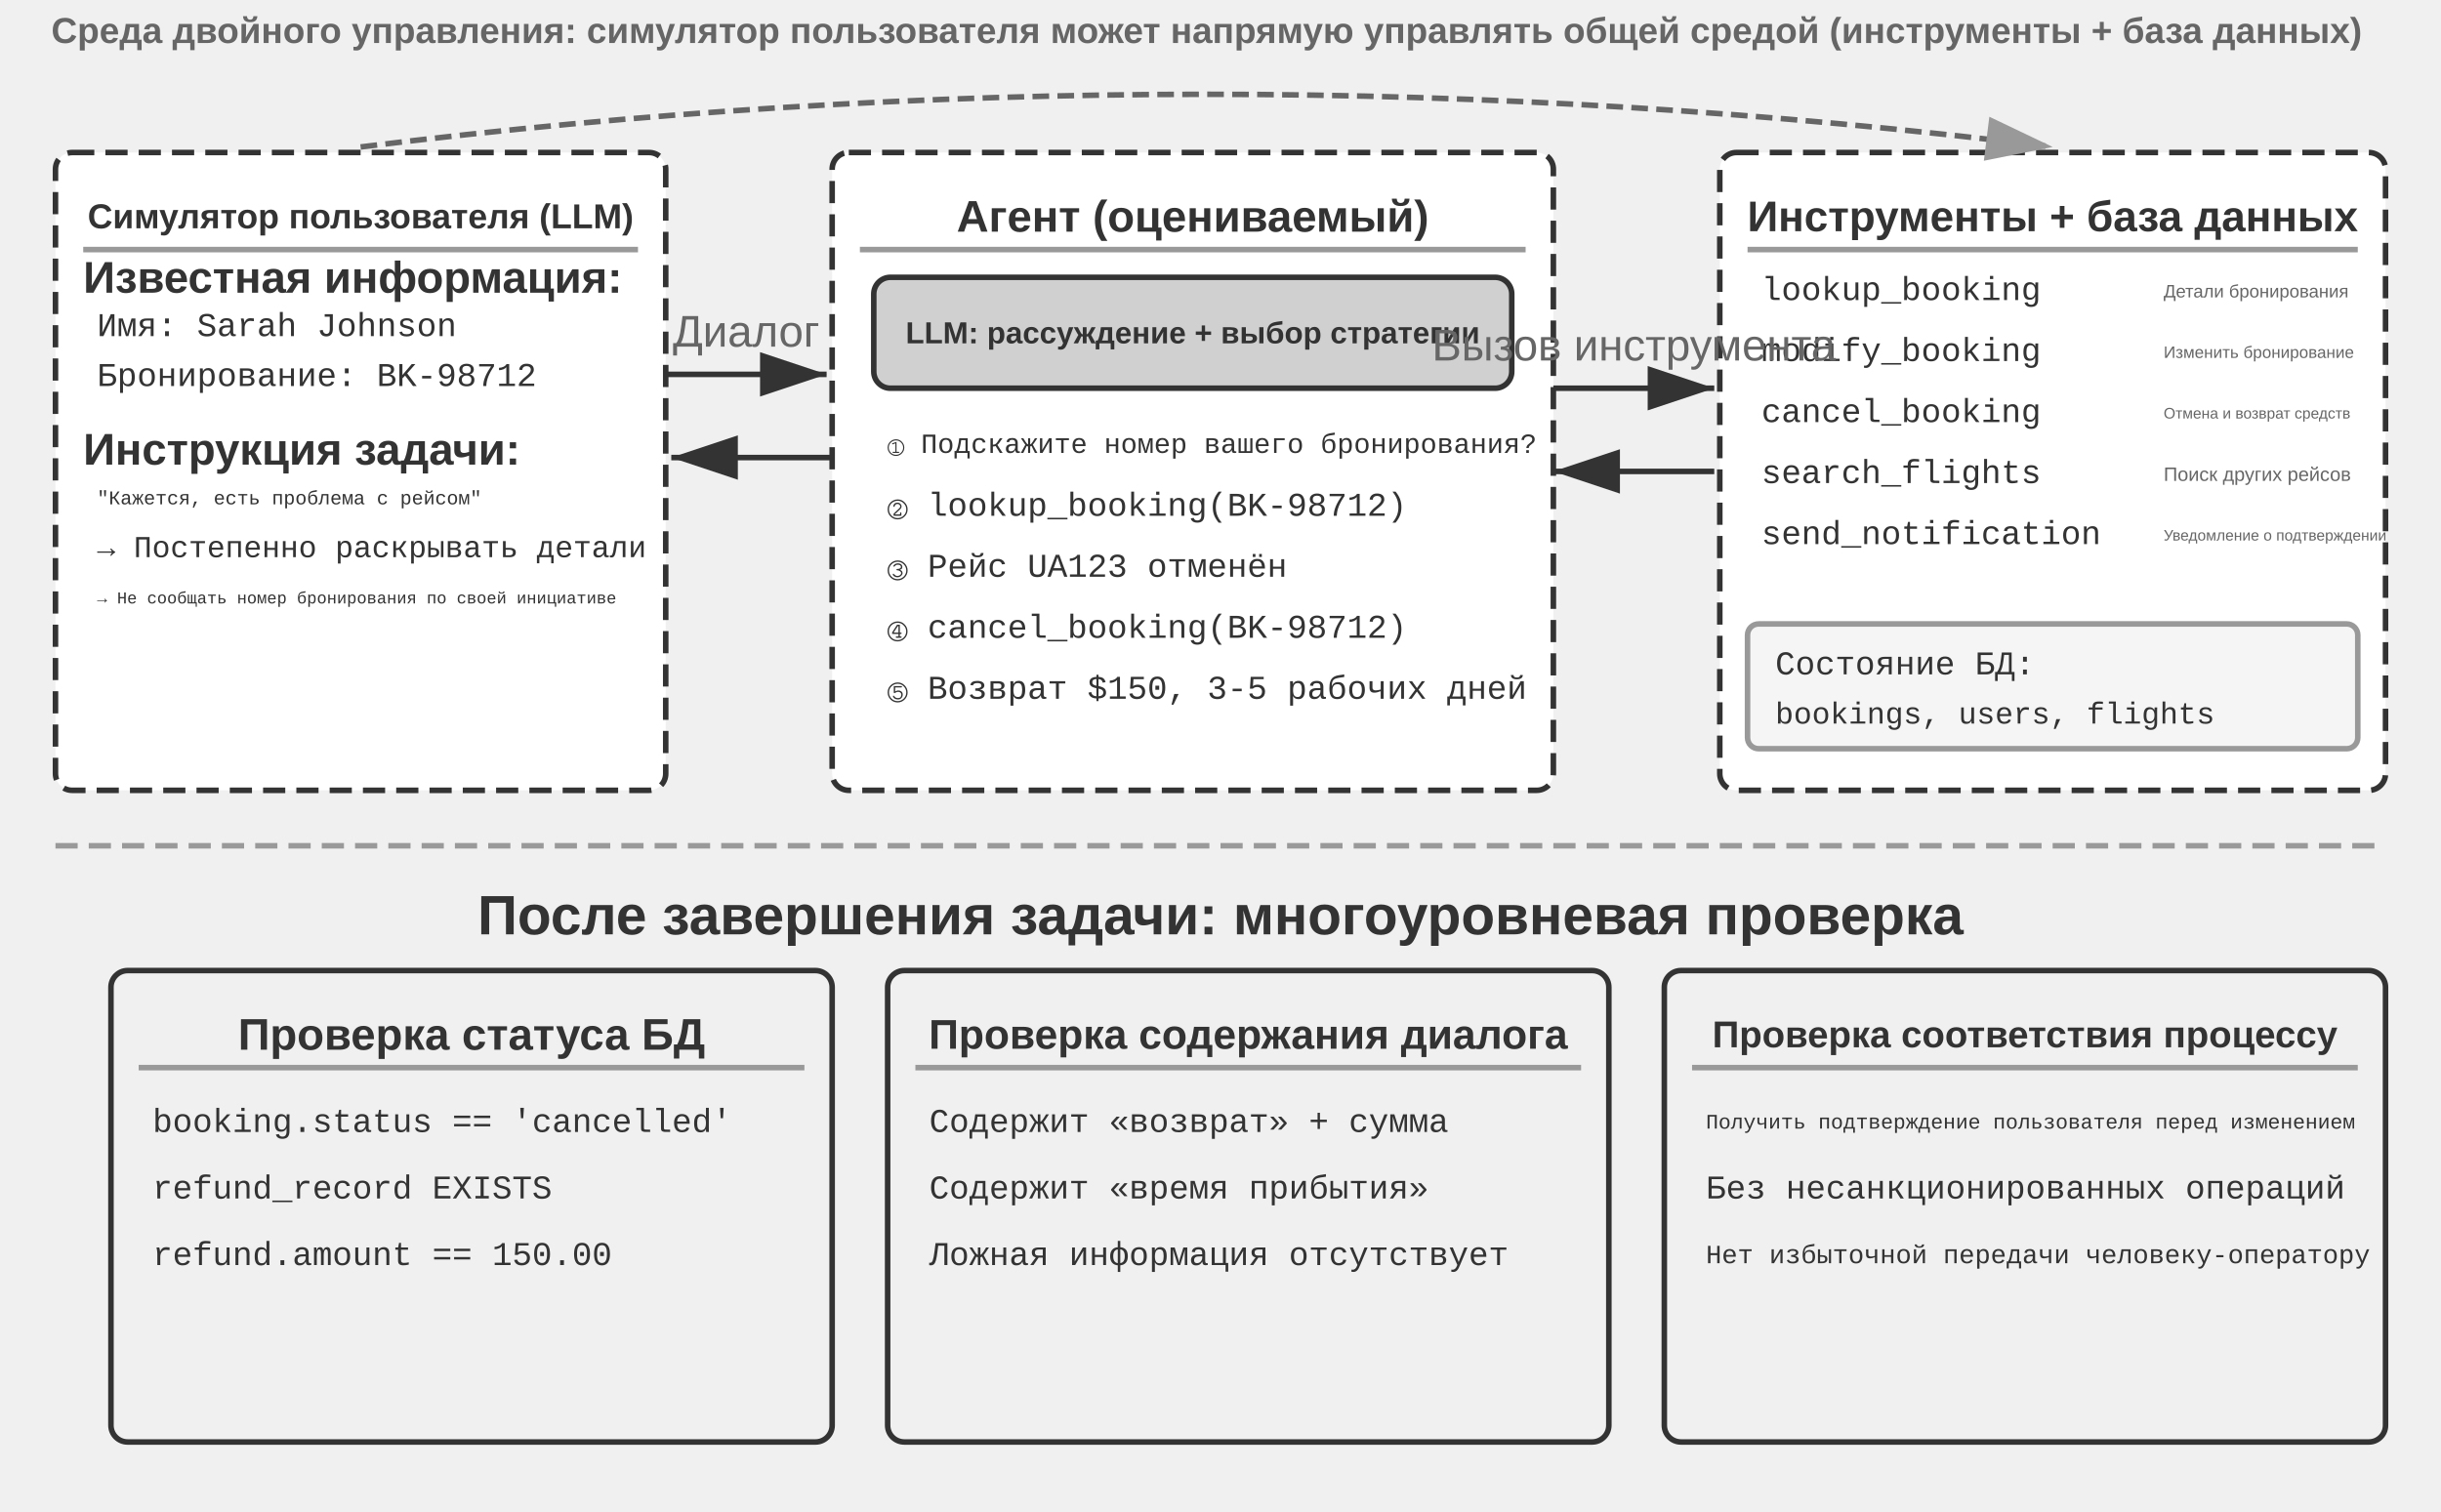
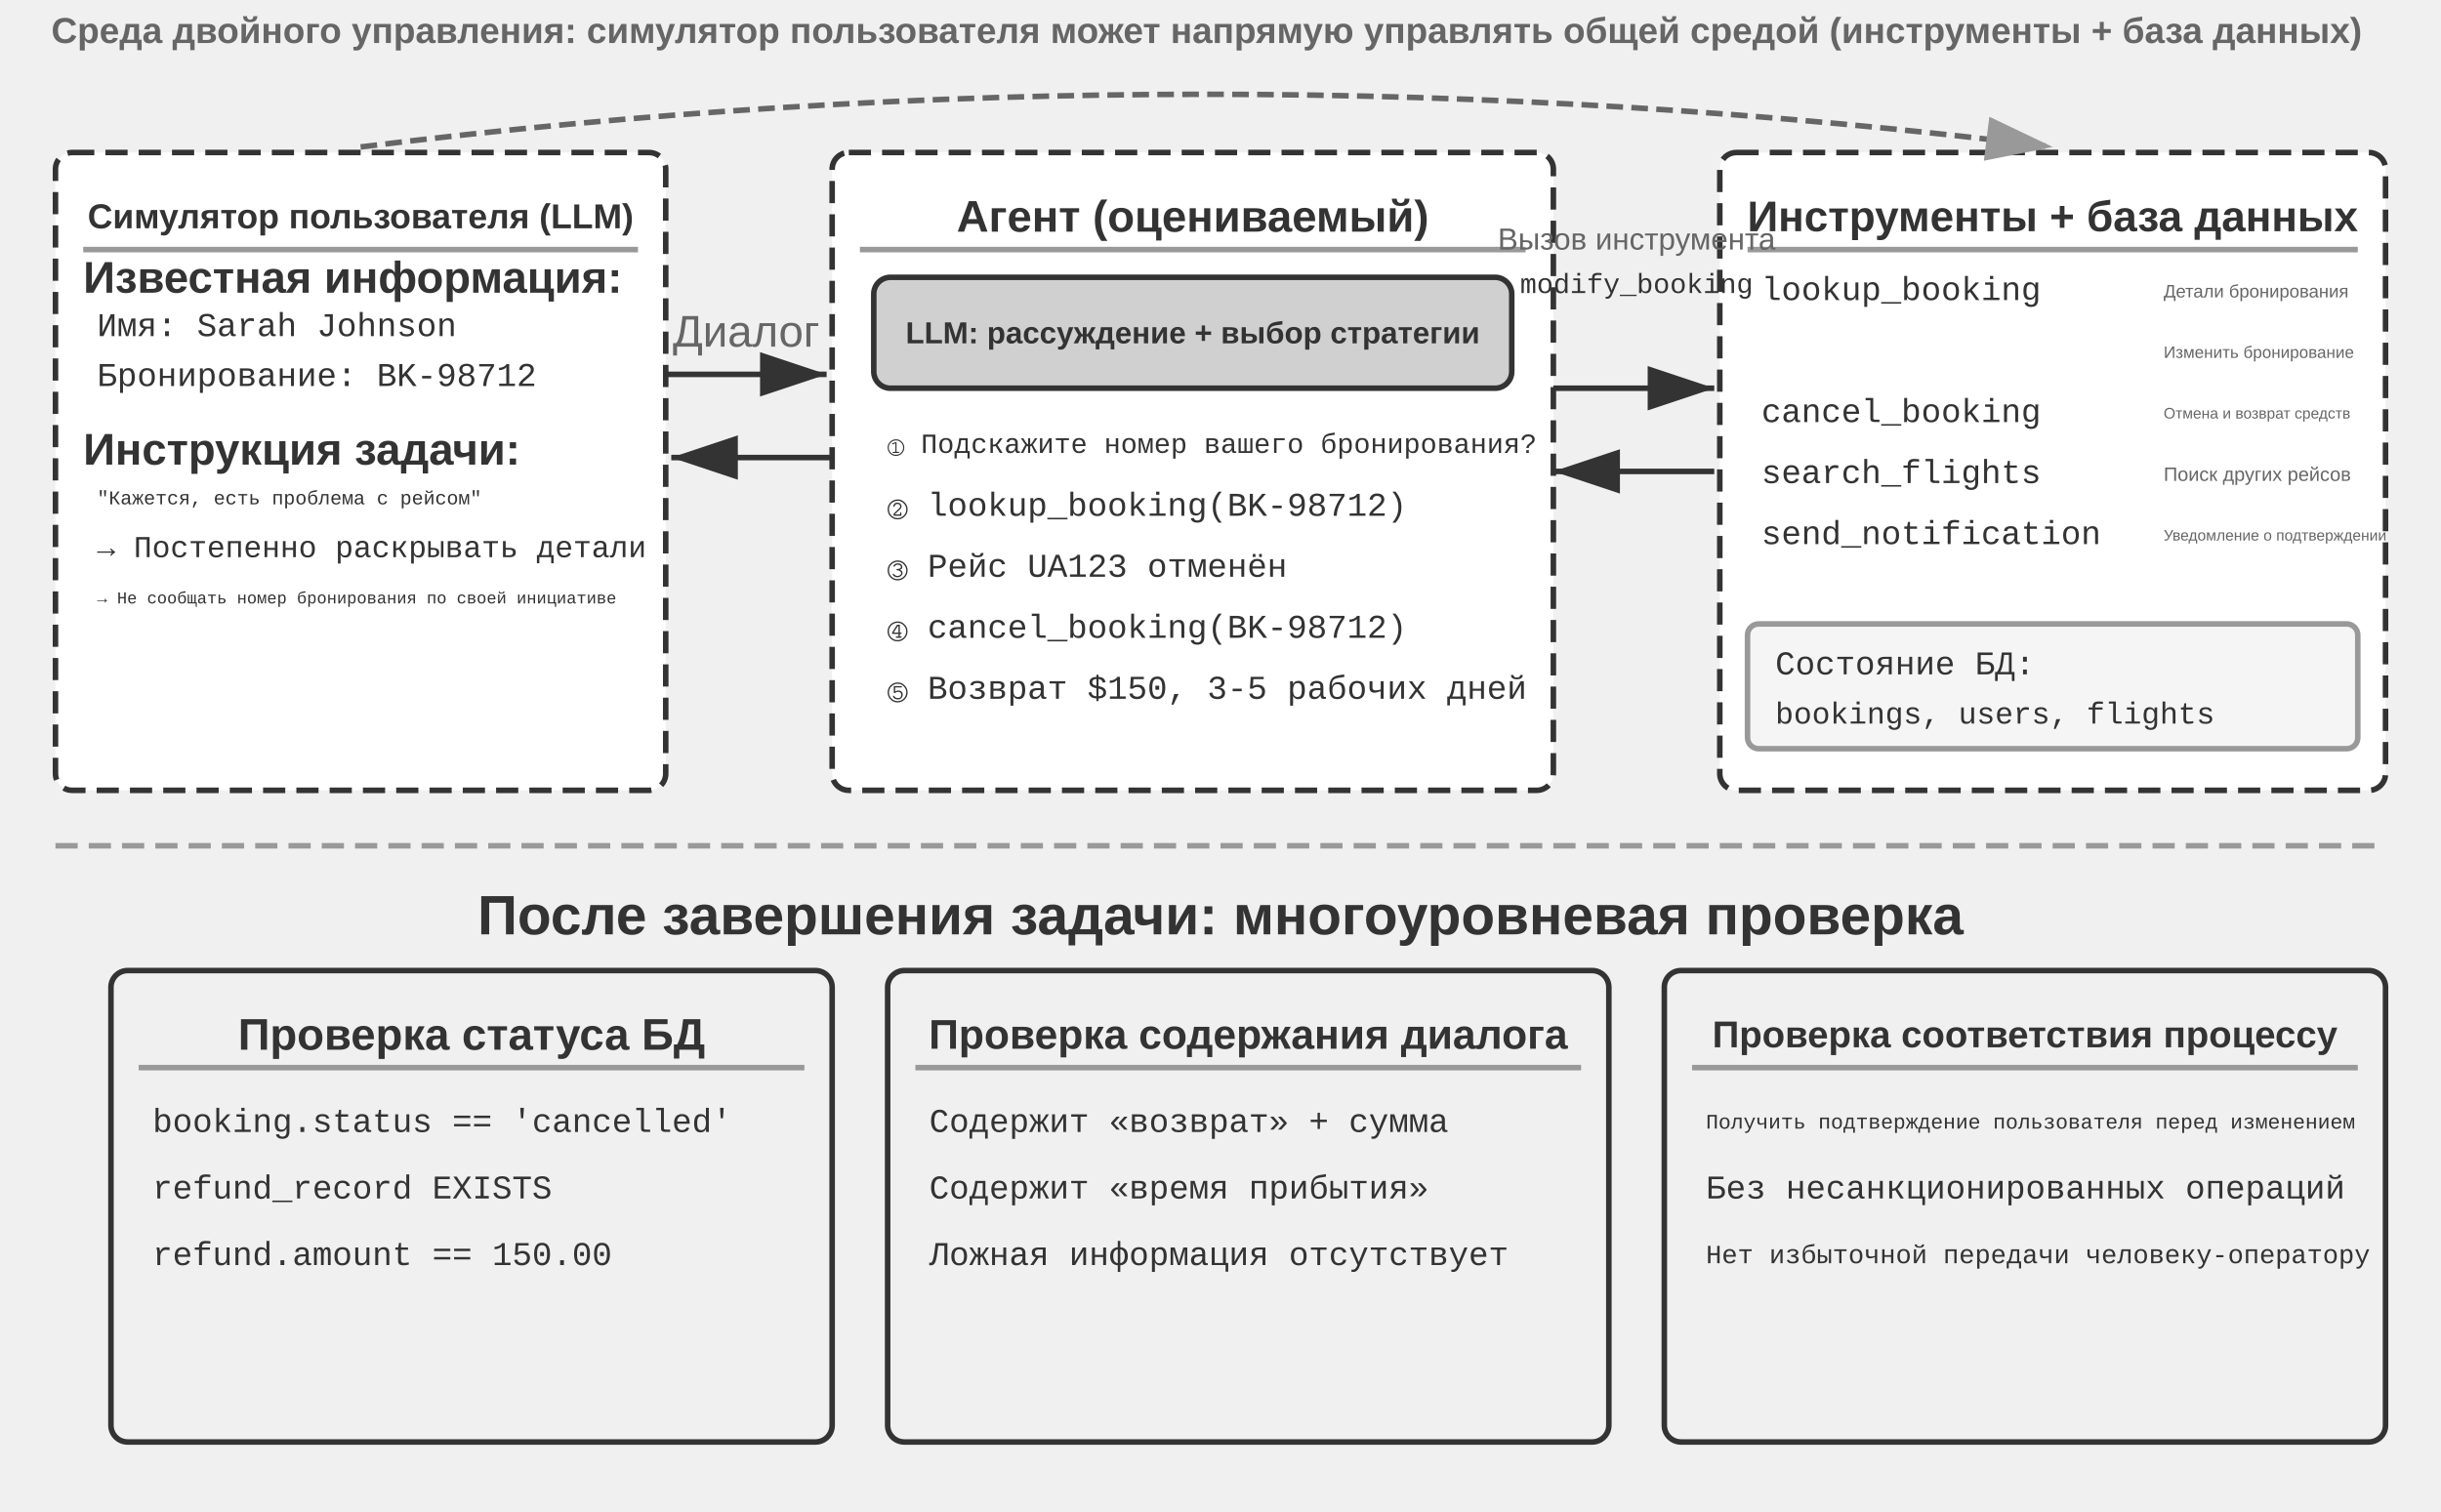
<svg xmlns="http://www.w3.org/2000/svg" viewBox="0 15 880 545" width="880" height="545" style="background:#ffffff">
  <defs>
    <marker id="ah" markerWidth="12" markerHeight="8" refX="12" refY="4" orient="auto">
      <polygon points="0 0, 12 4, 0 8" fill="#333333" />
    </marker>
    <marker id="ah-light" markerWidth="12" markerHeight="8" refX="12" refY="4" orient="auto">
      <polygon points="0 0, 12 4, 0 8" fill="#999999" />
    </marker>
  </defs>
  <rect x="20" y="70" width="220" height="230" rx="6" fill="#ffffff" stroke="#333333" stroke-width="2" stroke-dasharray="8,4" />
  <text x="130" y="93" font-family="Arial, 'Helvetica Neue', Helvetica, 'PingFang SC', 'Microsoft YaHei', sans-serif" font-size="12.5" fill="#333333" text-anchor="middle" dominant-baseline="central" font-weight="bold">Симулятор пользователя (LLM)</text>
  <line x1="30" y1="105" x2="230" y2="105" stroke="#999999" stroke-width="2" />
  <text x="30" y="115" font-family="Arial, 'Helvetica Neue', Helvetica, 'PingFang SC', 'Microsoft YaHei', sans-serif" font-size="16" fill="#333333" text-anchor="start" dominant-baseline="central" font-weight="bold">Известная информация:</text>
  <text x="35" y="133" font-family="'Courier New', Courier, monospace" font-size="12" fill="#333333" text-anchor="start" dominant-baseline="central">Имя: Sarah Johnson</text>
  <text x="35" y="151" font-family="'Courier New', Courier, monospace" font-size="12" fill="#333333" text-anchor="start" dominant-baseline="central">Бронирование: BK-98712</text>
  <text x="30" y="177" font-family="Arial, 'Helvetica Neue', Helvetica, 'PingFang SC', 'Microsoft YaHei', sans-serif" font-size="16" fill="#333333" text-anchor="start" dominant-baseline="central" font-weight="bold">Инструкция задачи:</text>
  <text x="35" y="195" font-family="'Courier New', Courier, monospace" font-size="7" fill="#333333" text-anchor="start" dominant-baseline="central">"Кажется, есть проблема с рейсом"</text>
  <text x="35" y="213" font-family="'Courier New', Courier, monospace" font-size="11" fill="#333333" text-anchor="start" dominant-baseline="central">→ Постепенно раскрывать детали</text>
  <text x="35" y="231" font-family="'Courier New', Courier, monospace" font-size="6" fill="#333333" text-anchor="start" dominant-baseline="central">→ Не сообщать номер бронирования по своей инициативе</text>
  <rect x="300" y="70" width="260" height="230" rx="6" fill="#ffffff" stroke="#333333" stroke-width="2" stroke-dasharray="8,4" />
  <text x="430" y="93" font-family="Arial, 'Helvetica Neue', Helvetica, 'PingFang SC', 'Microsoft YaHei', sans-serif" font-size="16" fill="#333333" text-anchor="middle" dominant-baseline="central" font-weight="bold">Агент (оцениваемый)</text>
  <line x1="310" y1="105" x2="550" y2="105" stroke="#999999" stroke-width="2" />
  <rect x="315" y="115" width="230" height="40" rx="6" fill="#d0d0d0" stroke="#333333" stroke-width="2" />
  <text x="430" y="135" font-family="Arial, 'Helvetica Neue', Helvetica, 'PingFang SC', 'Microsoft YaHei', sans-serif" font-size="11" fill="#333333" text-anchor="middle" dominant-baseline="central" font-weight="bold">LLM: рассуждение + выбор стратегии</text>
  <text x="320" y="175" font-family="'Courier New', Courier, monospace" font-size="10" fill="#333333" text-anchor="start" dominant-baseline="central">① Подскажите номер вашего бронирования?</text>
  <text x="320" y="197" font-family="'Courier New', Courier, monospace" font-size="12" fill="#333333" text-anchor="start" dominant-baseline="central">② lookup_booking(BK-98712)</text>
  <text x="320" y="219" font-family="'Courier New', Courier, monospace" font-size="12" fill="#333333" text-anchor="start" dominant-baseline="central">③ Рейс UA123 отменён</text>
  <text x="320" y="241" font-family="'Courier New', Courier, monospace" font-size="12" fill="#333333" text-anchor="start" dominant-baseline="central">④ cancel_booking(BK-98712)</text>
  <text x="320" y="263" font-family="'Courier New', Courier, monospace" font-size="12" fill="#333333" text-anchor="start" dominant-baseline="central">⑤ Возврат $150, 3-5 рабочих дней</text>
  <rect x="620" y="70" width="240" height="230" rx="6" fill="#ffffff" stroke="#333333" stroke-width="2" stroke-dasharray="8,4" />
  <text x="740" y="93" font-family="Arial, 'Helvetica Neue', Helvetica, 'PingFang SC', 'Microsoft YaHei', sans-serif" font-size="15.5" fill="#333333" text-anchor="middle" dominant-baseline="central" font-weight="bold">Инструменты + база данных</text>
  <line x1="630" y1="105" x2="850" y2="105" stroke="#999999" stroke-width="2" />
  <text x="635" y="120" font-family="'Courier New', Courier, monospace" font-size="12" fill="#333333" text-anchor="start" dominant-baseline="central">lookup_booking</text>
  <text x="780" y="120" font-family="Arial, 'Helvetica Neue', Helvetica, 'PingFang SC', 'Microsoft YaHei', sans-serif" font-size="6.5" fill="#666666" text-anchor="start" dominant-baseline="central" font-weight="normal">Детали бронирования</text>
-   <text x="635" y="142" font-family="'Courier New', Courier, monospace" font-size="12" fill="#333333" text-anchor="start" dominant-baseline="central">modify_booking</text>
+   <text x="590" y="118" font-family="'Courier New', Courier, monospace" font-size="10" fill="#333333" text-anchor="middle" dominant-baseline="central">modify_booking</text>
  <text x="780" y="142" font-family="Arial, 'Helvetica Neue', Helvetica, 'PingFang SC', 'Microsoft YaHei', sans-serif" font-size="6" fill="#666666" text-anchor="start" dominant-baseline="central" font-weight="normal">Изменить бронирование</text>
  <text x="635" y="164" font-family="'Courier New', Courier, monospace" font-size="12" fill="#333333" text-anchor="start" dominant-baseline="central">cancel_booking</text>
  <text x="780" y="164" font-family="Arial, 'Helvetica Neue', Helvetica, 'PingFang SC', 'Microsoft YaHei', sans-serif" font-size="5.5" fill="#666666" text-anchor="start" dominant-baseline="central" font-weight="normal">Отмена и возврат средств</text>
  <text x="635" y="186" font-family="'Courier New', Courier, monospace" font-size="12" fill="#333333" text-anchor="start" dominant-baseline="central">search_flights</text>
  <text x="780" y="186" font-family="Arial, 'Helvetica Neue', Helvetica, 'PingFang SC', 'Microsoft YaHei', sans-serif" font-size="7" fill="#666666" text-anchor="start" dominant-baseline="central" font-weight="normal">Поиск других рейсов</text>
  <text x="635" y="208" font-family="'Courier New', Courier, monospace" font-size="12" fill="#333333" text-anchor="start" dominant-baseline="central">send_notification</text>
  <text x="780" y="208" font-family="Arial, 'Helvetica Neue', Helvetica, 'PingFang SC', 'Microsoft YaHei', sans-serif" font-size="5.5" fill="#666666" text-anchor="start" dominant-baseline="central" font-weight="normal">Уведомление о подтверждении</text>
  <rect x="630" y="240" width="220" height="45" rx="4" fill="#f5f5f5" stroke="#999999" stroke-width="2" />
  <text x="640" y="255" font-family="'Courier New', Courier, monospace" font-size="12" fill="#333333" text-anchor="start" dominant-baseline="central">Состояние БД:</text>
  <text x="640" y="273" font-family="'Courier New', Courier, monospace" font-size="11" fill="#333333" text-anchor="start" dominant-baseline="central">bookings, users, flights</text>
  <line x1="240" y1="150" x2="298" y2="150" stroke="#333333" stroke-width="2" marker-end="url(#ah)" />
  <text x="269.0" y="140.0" font-family="Arial, 'Helvetica Neue', Helvetica, 'PingFang SC', 'Microsoft YaHei', sans-serif" font-size="16" fill="#666666" text-anchor="middle">Диалог</text>
  <line x1="300" y1="180" x2="242" y2="180" stroke="#333333" stroke-width="2" marker-end="url(#ah)" />
  <line x1="560" y1="155" x2="618" y2="155" stroke="#333333" stroke-width="2" marker-end="url(#ah)" />
-   <text x="589.0" y="145.0" font-family="Arial, 'Helvetica Neue', Helvetica, 'PingFang SC', 'Microsoft YaHei', sans-serif" font-size="16" fill="#666666" text-anchor="middle">Вызов инструмента</text>
+   <text x="590" y="105" font-family="Arial, 'Helvetica Neue', Helvetica, 'PingFang SC', 'Microsoft YaHei', sans-serif" font-size="11" fill="#666666" text-anchor="middle">Вызов инструмента</text>
  <line x1="618" y1="185" x2="560" y2="185" stroke="#333333" stroke-width="2" marker-end="url(#ah)" />
  <path d="M 130,68 Q 435,30 740,68" fill="none" stroke="#666666" stroke-width="2" stroke-dasharray="6,3" marker-end="url(#ah-light)" />
  <text x="435" y="26" font-family="Arial, 'Helvetica Neue', Helvetica, 'PingFang SC', 'Microsoft YaHei', sans-serif" font-size="13" fill="#666666" text-anchor="middle" dominant-baseline="central" font-weight="bold">Среда двойного управления: симулятор пользователя может напрямую управлять общей средой (инструменты + база данных)</text>
  <line x1="20" y1="320" x2="860" y2="320" stroke="#999999" stroke-width="2" stroke-dasharray="8,4" />
  <text x="440.0" y="345" font-family="Arial, 'Helvetica Neue', Helvetica, 'PingFang SC', 'Microsoft YaHei', sans-serif" font-size="20" fill="#333333" text-anchor="middle" dominant-baseline="central" font-weight="bold">После завершения задачи: многоуровневая проверка</text>
  <rect x="40" y="365" width="260" height="170" rx="6" fill="#f0f0f0" stroke="#333333" stroke-width="2" />
  <text x="170" y="388" font-family="Arial, 'Helvetica Neue', Helvetica, 'PingFang SC', 'Microsoft YaHei', sans-serif" font-size="16" fill="#333333" text-anchor="middle" dominant-baseline="central" font-weight="bold">Проверка статуса БД</text>
  <line x1="50" y1="400" x2="290" y2="400" stroke="#999999" stroke-width="2" />
  <text x="55" y="420" font-family="'Courier New', Courier, monospace" font-size="12" fill="#333333" text-anchor="start" dominant-baseline="central">booking.status == 'cancelled'</text>
  <text x="55" y="444" font-family="'Courier New', Courier, monospace" font-size="12" fill="#333333" text-anchor="start" dominant-baseline="central">refund_record EXISTS</text>
  <text x="55" y="468" font-family="'Courier New', Courier, monospace" font-size="12" fill="#333333" text-anchor="start" dominant-baseline="central">refund.amount == 150.00</text>
  <rect x="320" y="365" width="260" height="170" rx="6" fill="#f0f0f0" stroke="#333333" stroke-width="2" />
  <text x="450" y="388" font-family="Arial, 'Helvetica Neue', Helvetica, 'PingFang SC', 'Microsoft YaHei', sans-serif" font-size="15" fill="#333333" text-anchor="middle" dominant-baseline="central" font-weight="bold">Проверка содержания диалога</text>
  <line x1="330" y1="400" x2="570" y2="400" stroke="#999999" stroke-width="2" />
  <text x="335" y="420" font-family="'Courier New', Courier, monospace" font-size="12" fill="#333333" text-anchor="start" dominant-baseline="central">Содержит «возврат» + сумма</text>
  <text x="335" y="444" font-family="'Courier New', Courier, monospace" font-size="12" fill="#333333" text-anchor="start" dominant-baseline="central">Содержит «время прибытия»</text>
  <text x="335" y="468" font-family="'Courier New', Courier, monospace" font-size="12" fill="#333333" text-anchor="start" dominant-baseline="central">Ложная информация отсутствует</text>
  <rect x="600" y="365" width="260" height="170" rx="6" fill="#f0f0f0" stroke="#333333" stroke-width="2" />
  <text x="730" y="388" font-family="Arial, 'Helvetica Neue', Helvetica, 'PingFang SC', 'Microsoft YaHei', sans-serif" font-size="13.5" fill="#333333" text-anchor="middle" dominant-baseline="central" font-weight="bold">Проверка соответствия процессу</text>
  <line x1="610" y1="400" x2="850" y2="400" stroke="#999999" stroke-width="2" />
  <text x="615" y="420" font-family="'Courier New', Courier, monospace" font-size="7.5" fill="#333333" text-anchor="start" dominant-baseline="central">Получить подтверждение пользователя перед изменением</text>
  <text x="615" y="444" font-family="'Courier New', Courier, monospace" font-size="12" fill="#333333" text-anchor="start" dominant-baseline="central">Без несанкционированных операций</text>
  <text x="615" y="468" font-family="'Courier New', Courier, monospace" font-size="9.5" fill="#333333" text-anchor="start" dominant-baseline="central">Нет избыточной передачи человеку-оператору</text>
</svg>
